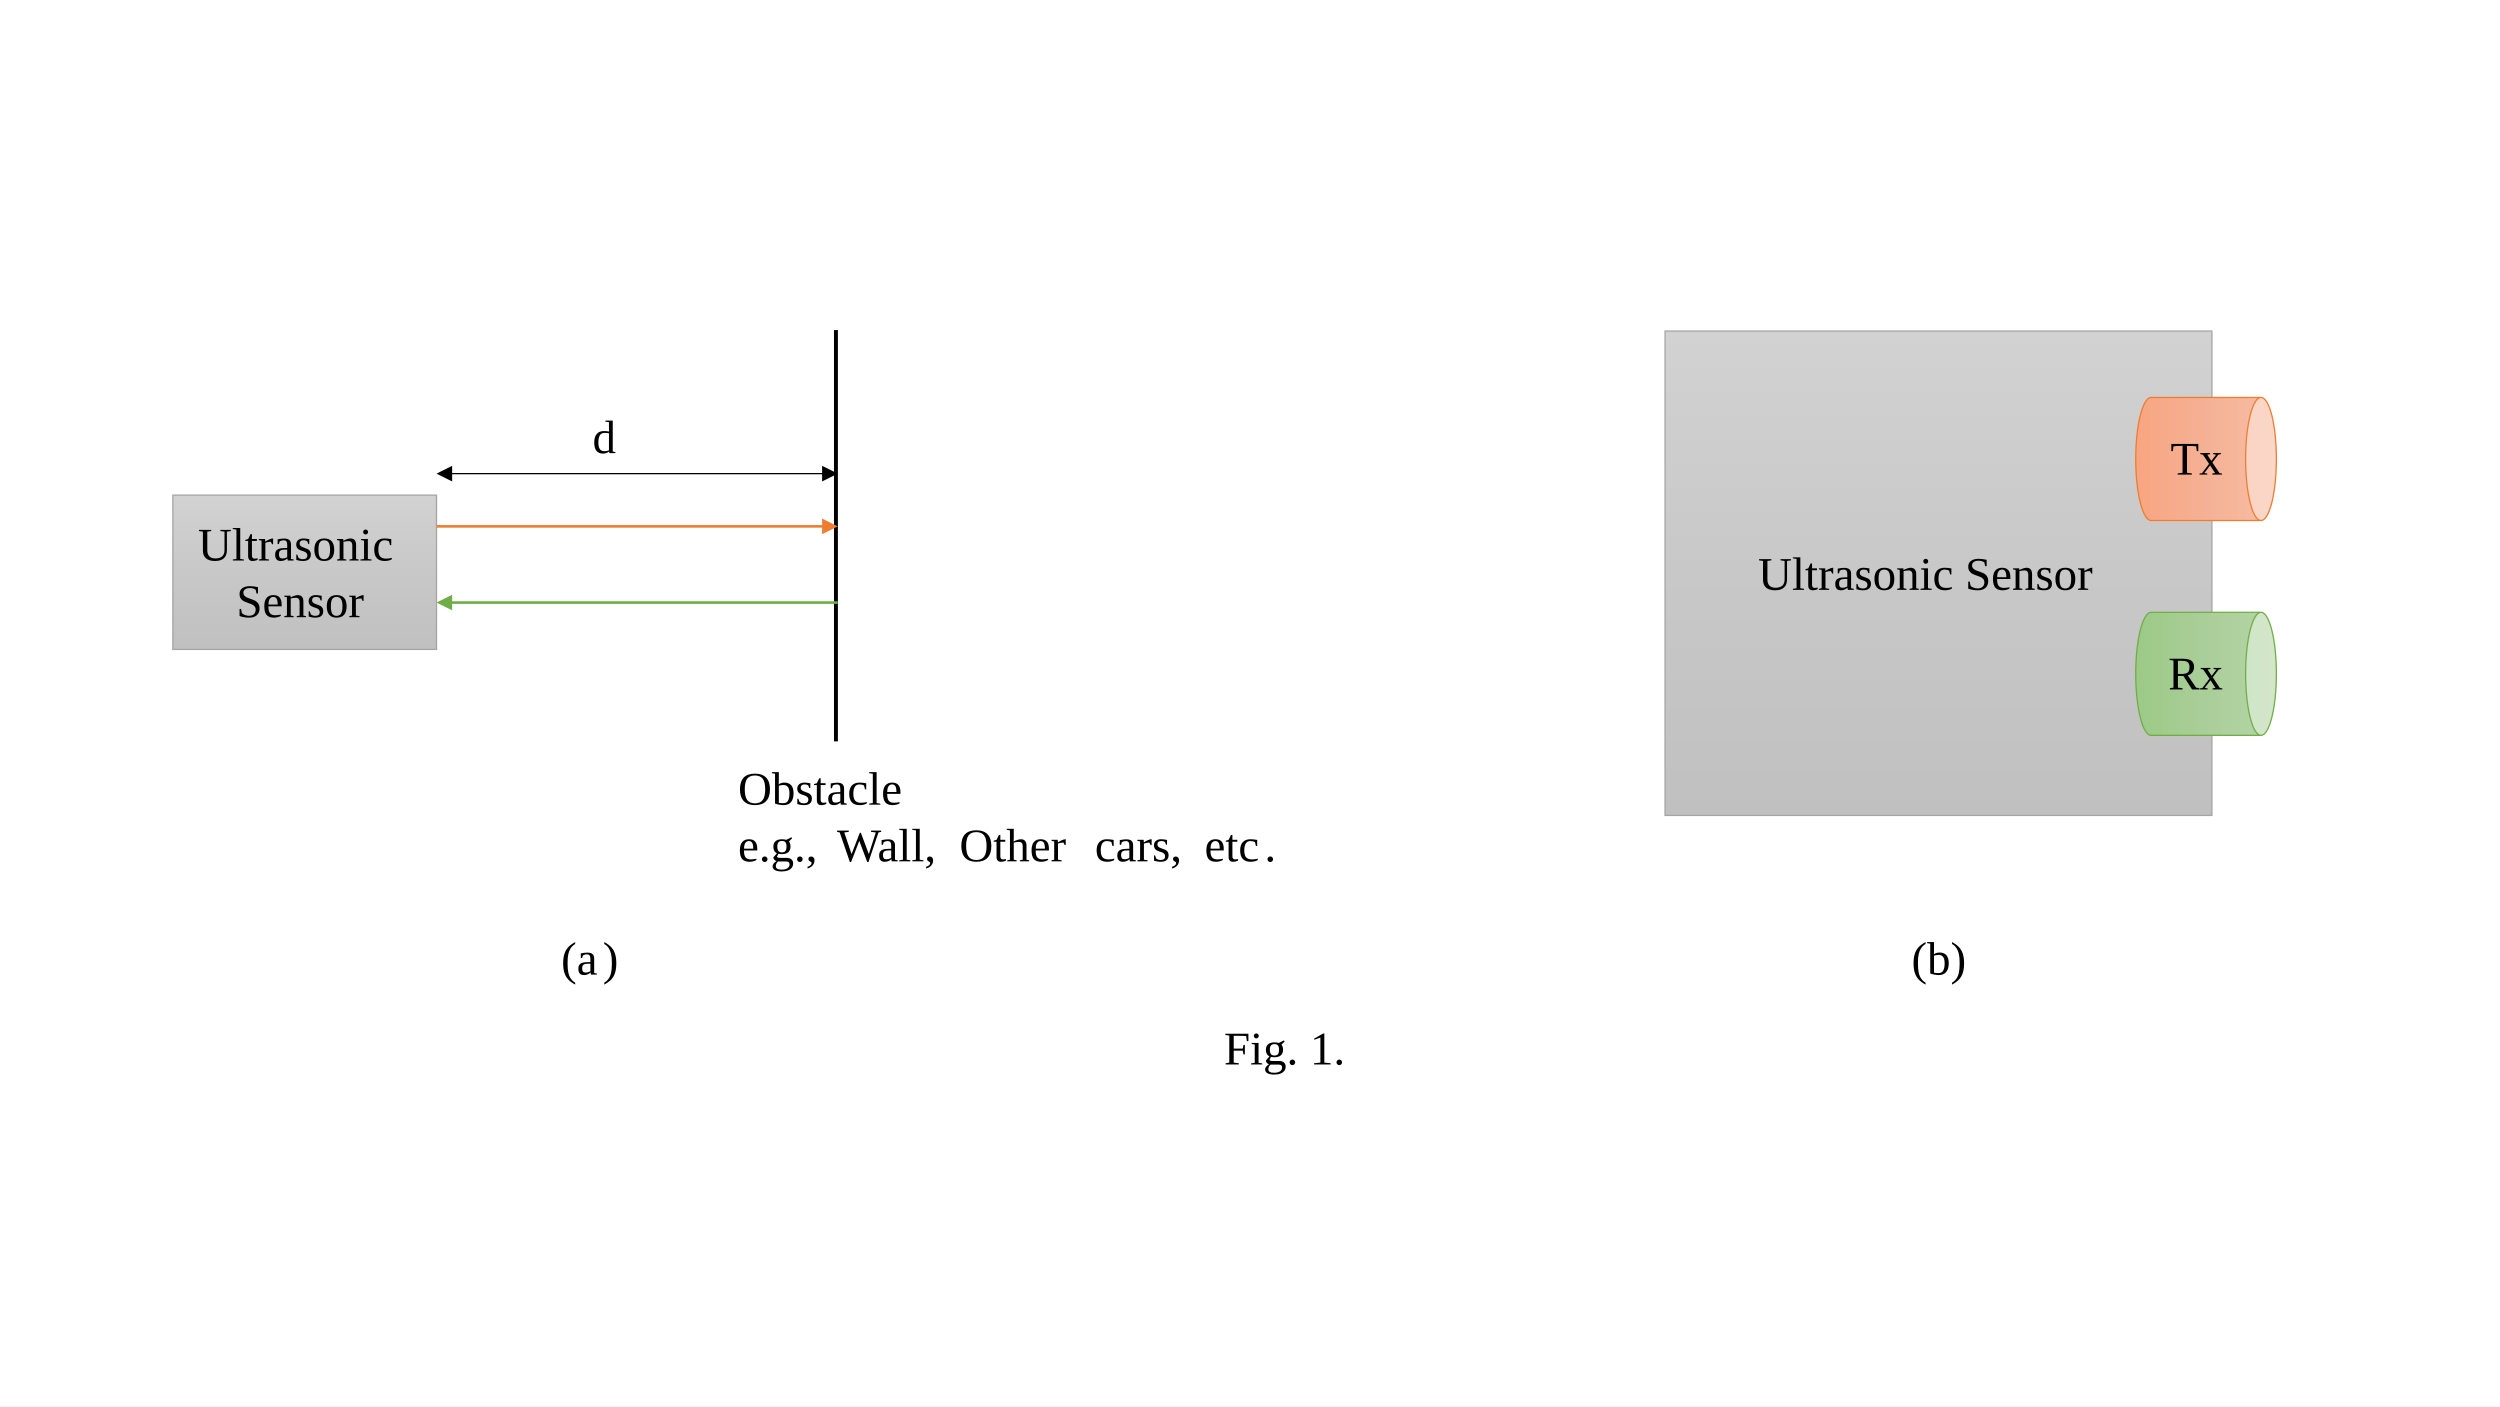
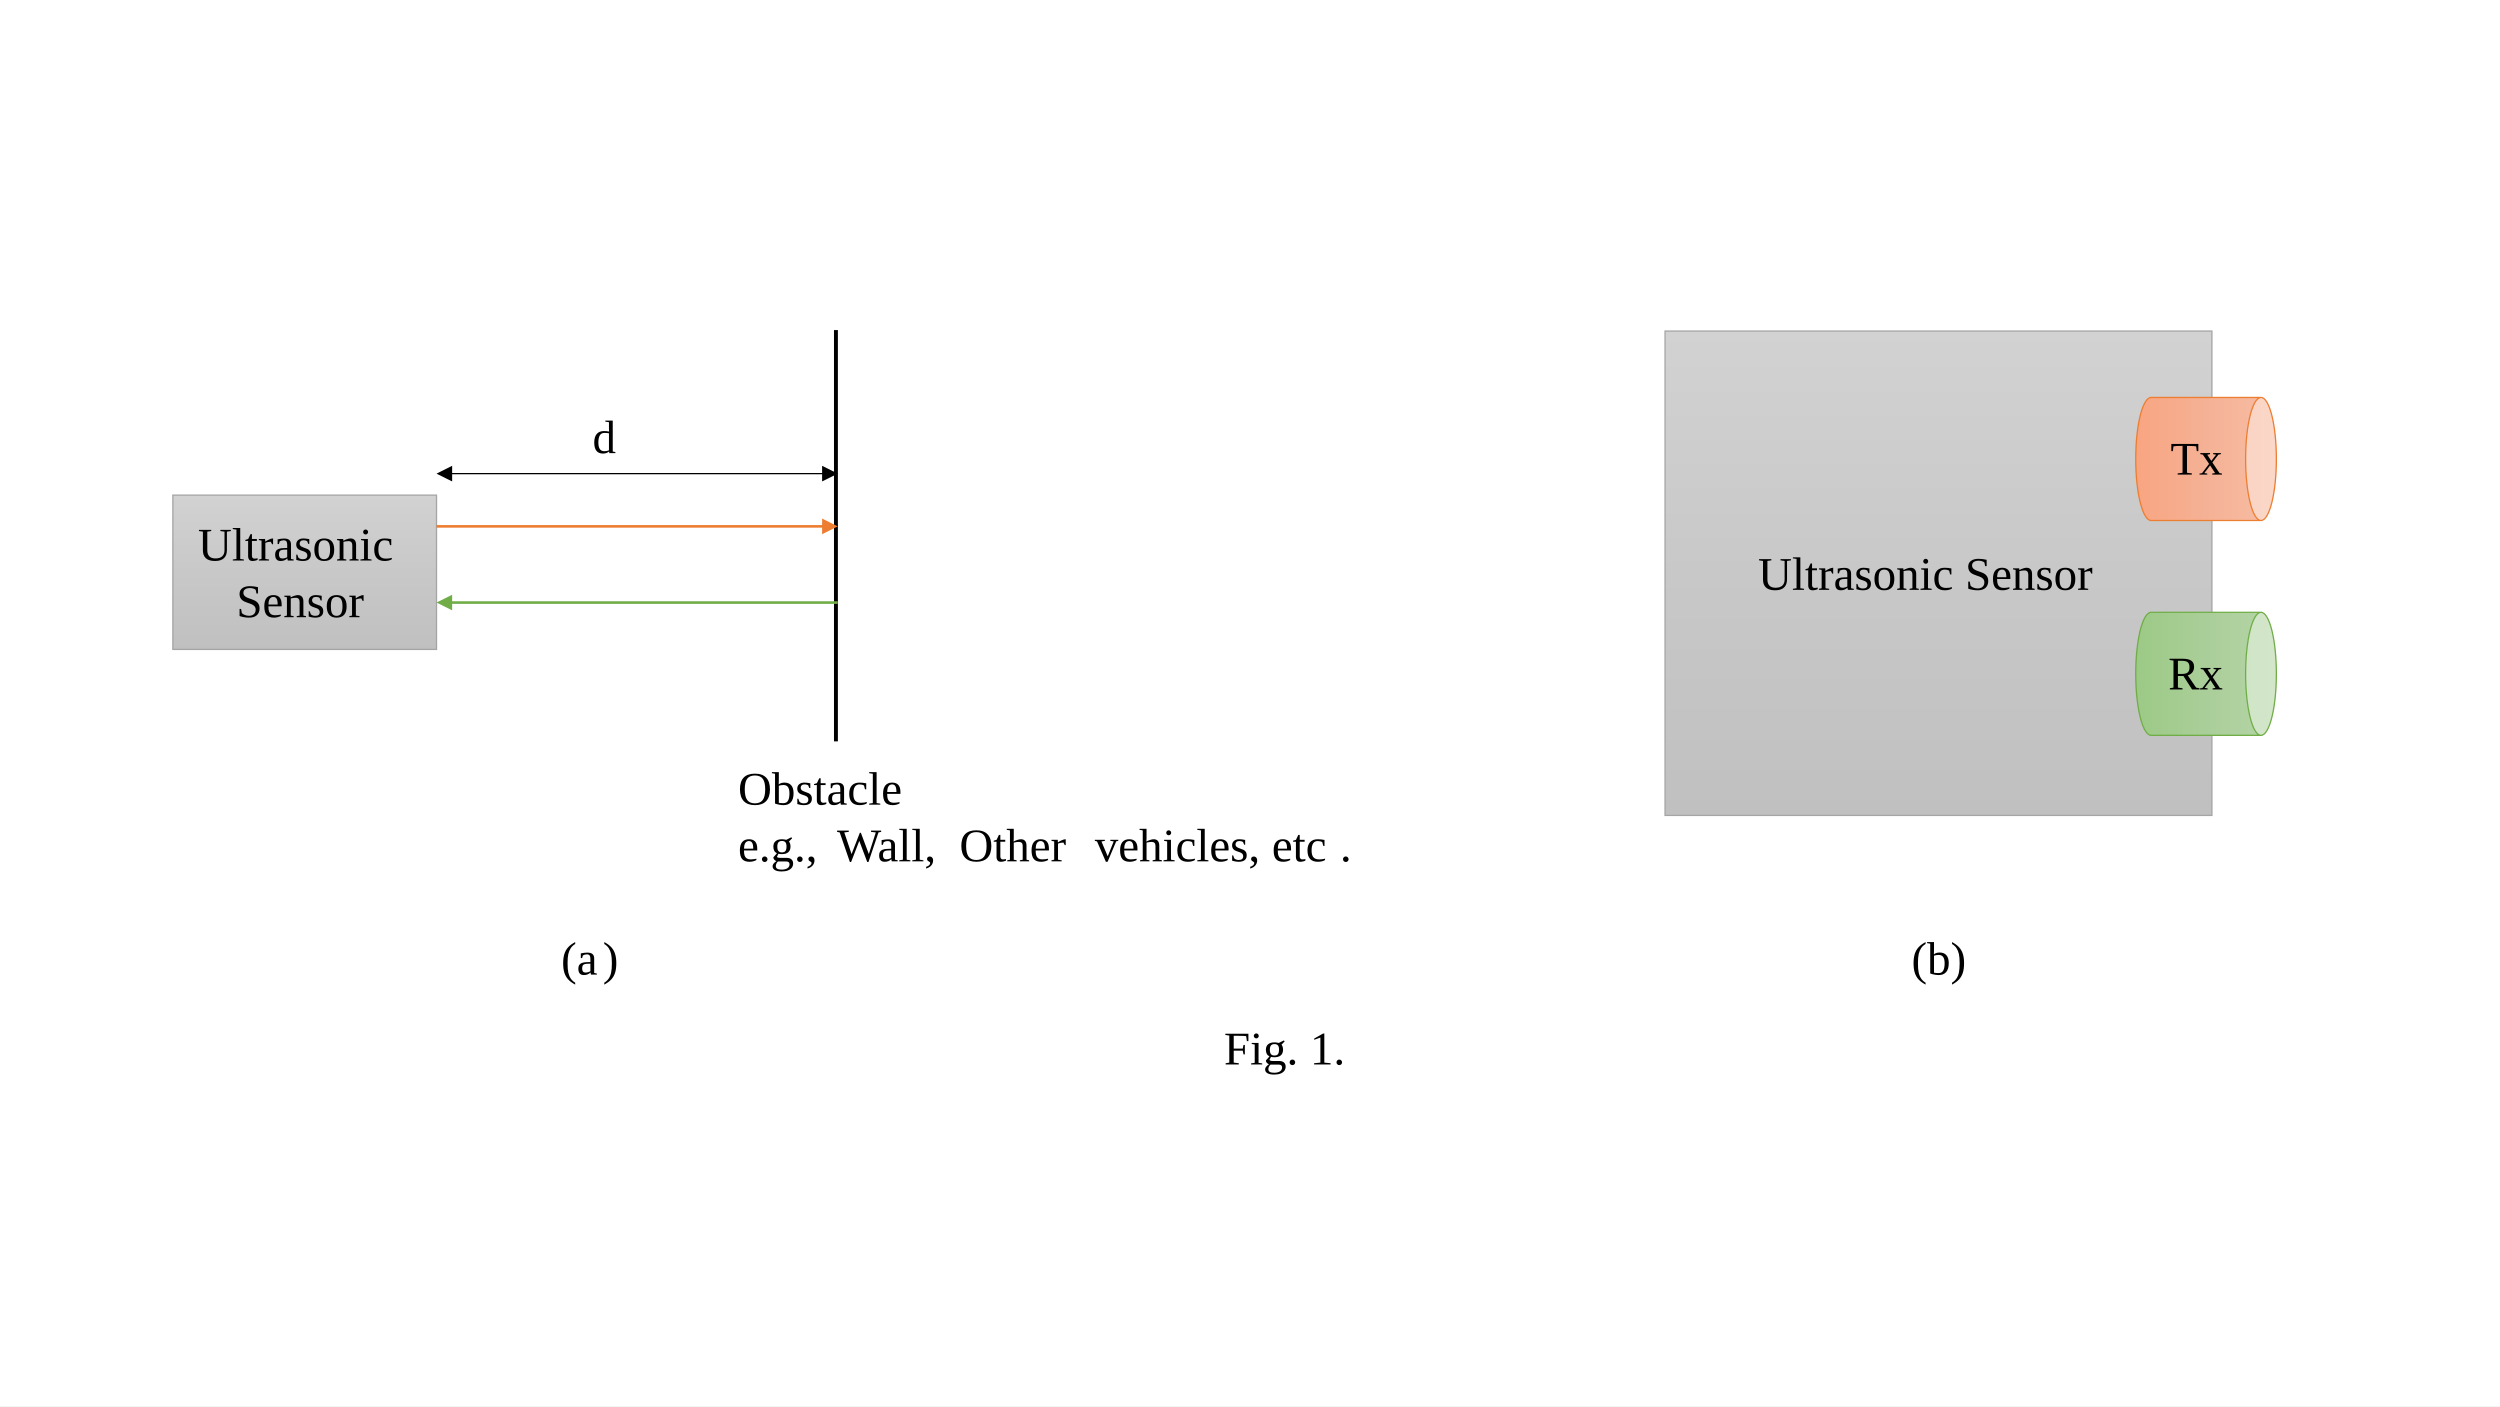
<svg xmlns="http://www.w3.org/2000/svg" width="1280" height="720" overflow="hidden">
  <defs>
    <linearGradient x1="156" y1="253.5" x2="156" y2="332.5" gradientUnits="userSpaceOnUse" spreadMethod="reflect" id="fill0">
      <stop offset="0" stop-color="#D2D2D2" />
      <stop offset="0.5" stop-color="#C8C8C8" />
      <stop offset="1" stop-color="#C0C0C0" />
    </linearGradient>
    <linearGradient x1="992.5" y1="169.5" x2="992.5" y2="417.5" gradientUnits="userSpaceOnUse" spreadMethod="reflect" id="fill1">
      <stop offset="0" stop-color="#D2D2D2" />
      <stop offset="0.5" stop-color="#C8C8C8" />
      <stop offset="1" stop-color="#C0C0C0" />
    </linearGradient>
    <linearGradient x1="1165.5" y1="235" x2="1093.5" y2="235" gradientUnits="userSpaceOnUse" spreadMethod="reflect" id="fill2">
      <stop offset="0" stop-color="#F7BDA4" />
      <stop offset="0.5" stop-color="#F5B195" />
      <stop offset="1" stop-color="#F8A581" />
    </linearGradient>
    <linearGradient x1="1165.5" y1="235" x2="1093.5" y2="235" gradientUnits="userSpaceOnUse" spreadMethod="reflect" id="fill3">
      <stop offset="0" stop-color="#FAD7C8" />
      <stop offset="0.5" stop-color="#F9D0BF" />
      <stop offset="1" stop-color="#FBC9B3" />
    </linearGradient>
    <linearGradient x1="1165.5" y1="345" x2="1093.5" y2="345" gradientUnits="userSpaceOnUse" spreadMethod="reflect" id="fill4">
      <stop offset="0" stop-color="#B5D5A7" />
      <stop offset="0.5" stop-color="#AACE99" />
      <stop offset="1" stop-color="#9CCA86" />
    </linearGradient>
    <linearGradient x1="1165.5" y1="345" x2="1093.5" y2="345" gradientUnits="userSpaceOnUse" spreadMethod="reflect" id="fill5">
      <stop offset="0" stop-color="#D3E6CA" />
      <stop offset="0.5" stop-color="#CCE2C2" />
      <stop offset="1" stop-color="#C4DFB6" />
    </linearGradient>
  </defs>
  <g>
    <rect x="0" y="0" width="1280" height="720" fill="#FFFFFF" />
    <rect x="88.5" y="253.5" width="135" height="79" stroke="#A5A5A5" stroke-width="0.667" stroke-miterlimit="8" fill="url(#fill0)" />
    <text font-family="LM Roman 10,LM Roman 10_MSFontService,sans-serif" font-weight="400" font-size="24" transform="translate(101.368 287)">Ultrasonic</text>
    <text font-family="LM Roman 10,LM Roman 10_MSFontService,sans-serif" font-weight="400" font-size="24" transform="translate(121.034 316)">Sensor</text>
    <path d="M428 169 428 379.581" stroke="#000000" stroke-width="2" stroke-miterlimit="8" fill="none" fill-rule="evenodd" />
    <path d="M223.5 268.833 422.253 268.833 422.253 270.167 223.5 270.167ZM420.919 265.5 428.919 269.5 420.919 273.5Z" fill="#ED7D31" />
    <path d="M3.40724e-07-0.667 198.753-0.667 198.753 0.667-3.40724e-07 0.667ZM197.419-4 205.419 0 197.419 4Z" fill="#70AD47" transform="matrix(-1 0 0 1 428.919 308.5)" />
    <text font-family="LM Roman 10,LM Roman 10_MSFontService,sans-serif" font-weight="400" font-size="24" transform="translate(303.379 232)">d</text>
    <path d="M230.166 242.167 422.253 242.167 422.253 242.833 230.166 242.833ZM231.5 246.5 223.5 242.5 231.5 238.5ZM420.919 238.5 428.919 242.5 420.919 246.5Z" />
    <text font-family="LM Roman 10,LM Roman 10_MSFontService,sans-serif" font-weight="400" font-size="24" transform="translate(377.879 412)">Obstacle</text>
    <text font-family="LM Roman 10,LM Roman 10_MSFontService,sans-serif" font-weight="400" font-size="24" transform="translate(377.879 441)">e.g.,</text>
    <text font-family="LM Roman 10,LM Roman 10_MSFontService,sans-serif" font-weight="400" font-size="24" transform="translate(428.546 441)">Wall,</text>
    <text font-family="LM Roman 10,LM Roman 10_MSFontService,sans-serif" font-weight="400" font-size="24" transform="translate(491.219 441)">Other</text>
-     <text font-family="LM Roman 10,LM Roman 10_MSFontService,sans-serif" font-weight="400" font-size="24" transform="translate(560.552 441)">cars,</text>
-     <text font-family="LM Roman 10,LM Roman 10_MSFontService,sans-serif" font-weight="400" font-size="24" transform="translate(616.719 441)">etc</text>
-     <text font-family="LM Roman 10,LM Roman 10_MSFontService,sans-serif" font-weight="400" font-size="24" transform="translate(647.385 441)">.</text>
+     <text font-family="LM Roman 10,LM Roman 10_MSFontService,sans-serif" font-weight="400" font-size="24" transform="translate(560.552 441)">vehicles, etc</text>
+     <text font-family="LM Roman 10,LM Roman 10_MSFontService,sans-serif" font-weight="400" font-size="24" transform="translate(686.046 441)">.</text>
    <rect x="852.5" y="169.5" width="280" height="248" stroke="#A5A5A5" stroke-width="0.667" stroke-miterlimit="8" fill="url(#fill1)" />
    <text font-family="LM Roman 10,LM Roman 10_MSFontService,sans-serif" font-weight="400" font-size="24" transform="translate(900.146 302)">Ultrasonic Sensor</text>
    <path d="M1157.62 203.5C1153.28 203.5 1149.75 217.603 1149.75 235 1149.75 252.397 1153.28 266.5 1157.62 266.5L1101.38 266.5C1097.03 266.5 1093.5 252.397 1093.5 235 1093.5 217.603 1097.03 203.5 1101.38 203.5Z" fill="url(#fill2)" fill-rule="evenodd" />
    <path d="M1157.62 203.5C1161.97 203.5 1165.5 217.603 1165.5 235 1165.5 252.397 1161.97 266.5 1157.62 266.5 1153.28 266.5 1149.75 252.397 1149.75 235 1149.75 217.603 1153.28 203.5 1157.62 203.5Z" fill="url(#fill3)" fill-rule="evenodd" />
    <path d="M1157.62 266.5C1153.28 266.5 1149.75 252.397 1149.75 235 1149.75 217.603 1153.28 203.5 1157.62 203.5 1161.97 203.5 1165.5 217.603 1165.5 235 1165.5 252.397 1161.97 266.5 1157.62 266.5L1101.38 266.5C1097.03 266.5 1093.5 252.397 1093.5 235 1093.5 217.603 1097.03 203.5 1101.38 203.5L1157.62 203.5" stroke="#ED7D31" stroke-width="0.667" stroke-miterlimit="8" fill="none" fill-rule="evenodd" />
    <text font-family="LM Roman 10,LM Roman 10_MSFontService,sans-serif" font-weight="400" font-size="24" transform="translate(1111.28 243)">Tx</text>
    <path d="M1157.62 313.5C1153.28 313.5 1149.75 327.603 1149.75 345 1149.75 362.397 1153.28 376.5 1157.62 376.5L1101.38 376.5C1097.03 376.5 1093.5 362.397 1093.5 345 1093.5 327.603 1097.03 313.5 1101.38 313.5Z" fill="url(#fill4)" fill-rule="evenodd" />
    <path d="M1157.62 313.5C1161.97 313.5 1165.5 327.603 1165.5 345 1165.5 362.397 1161.97 376.5 1157.62 376.5 1153.28 376.5 1149.75 362.397 1149.75 345 1149.75 327.603 1153.28 313.5 1157.62 313.5Z" fill="url(#fill5)" fill-rule="evenodd" />
    <path d="M1157.62 376.5C1153.28 376.5 1149.75 362.397 1149.75 345 1149.75 327.603 1153.28 313.5 1157.62 313.5 1161.97 313.5 1165.5 327.603 1165.5 345 1165.5 362.397 1161.97 376.5 1157.62 376.5L1101.38 376.5C1097.03 376.5 1093.5 362.397 1093.5 345 1093.5 327.603 1097.03 313.5 1101.38 313.5L1157.62 313.5" stroke="#70AD47" stroke-width="0.667" stroke-miterlimit="8" fill="none" fill-rule="evenodd" />
    <text font-family="LM Roman 10,LM Roman 10_MSFontService,sans-serif" font-weight="400" font-size="24" transform="translate(1110.12 353)">Rx</text>
    <text font-family="LM Roman 10,LM Roman 10_MSFontService,sans-serif" font-weight="400" font-size="24" transform="translate(287.277 499)">(a</text>
    <text font-family="LM Roman 10,LM Roman 10_MSFontService,sans-serif" font-weight="400" font-size="24" transform="translate(308.611 499)">)</text>
    <text font-family="LM Roman 10,LM Roman 10_MSFontService,sans-serif" font-weight="400" font-size="24" transform="translate(978.675 499)">(b)</text>
    <text font-family="LM Roman 10,LM Roman 10_MSFontService,sans-serif" font-weight="400" font-size="24" transform="translate(626.695 545)">Fig. 1.</text>
  </g>
</svg>
